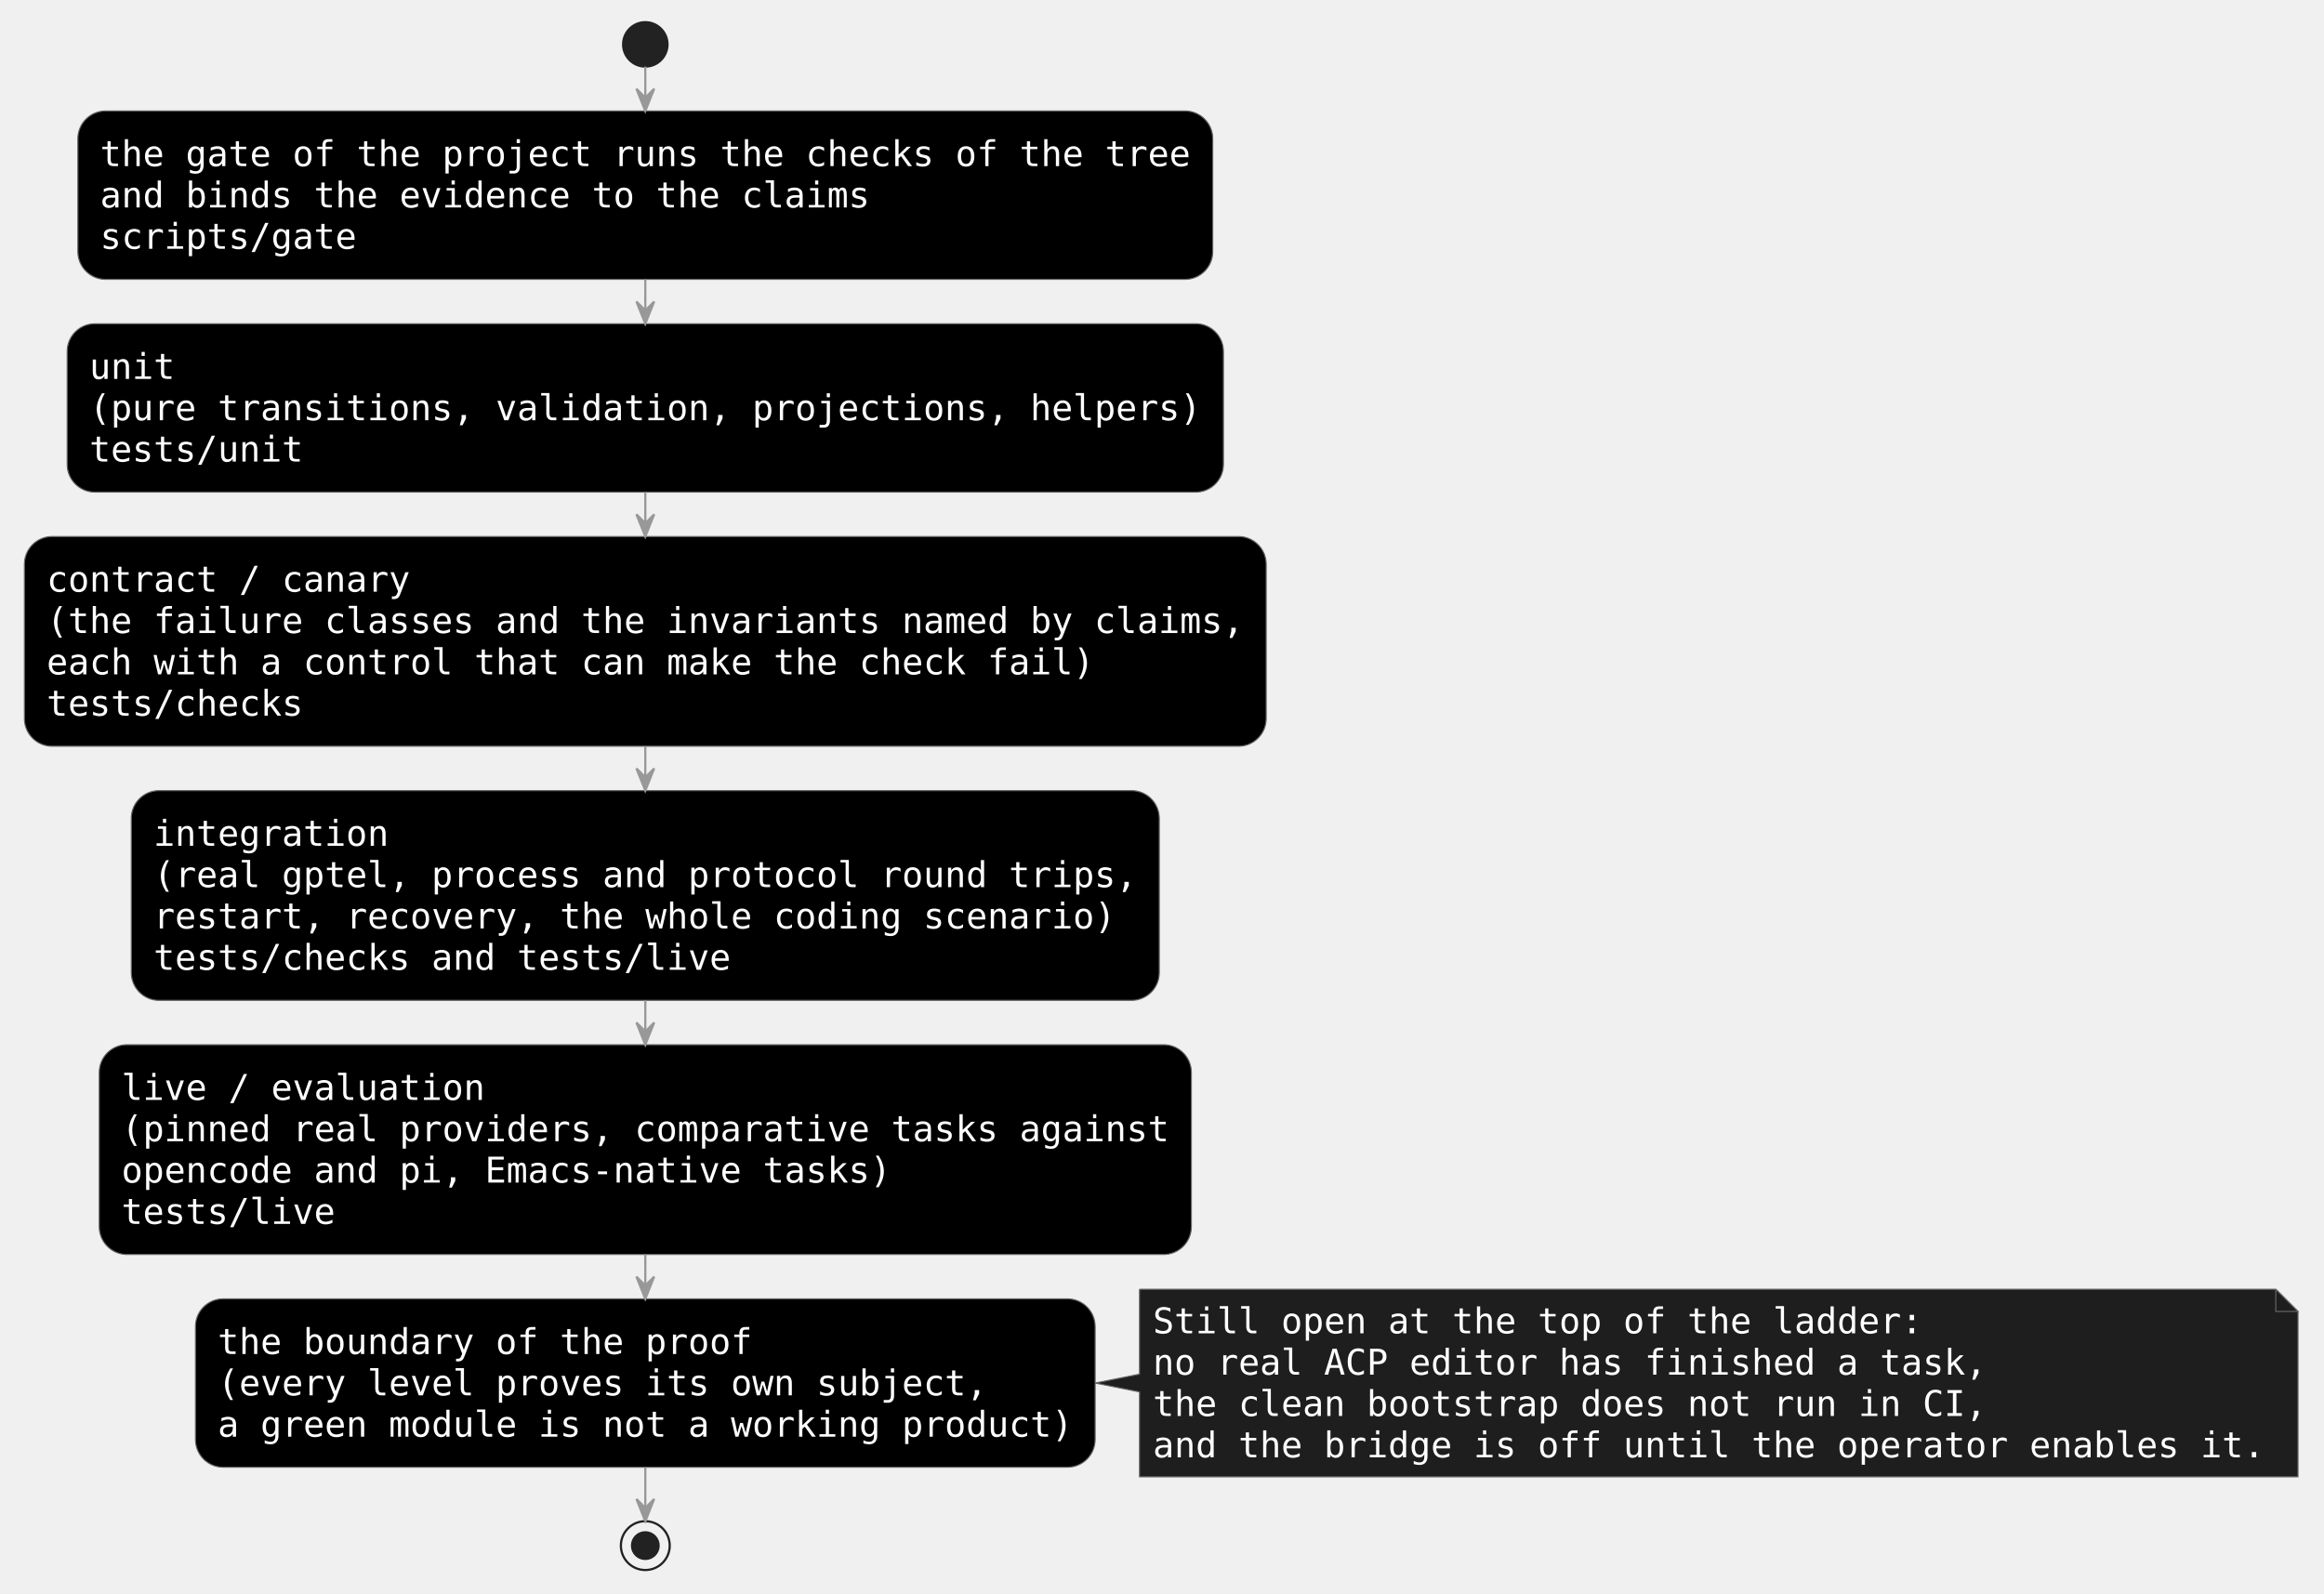
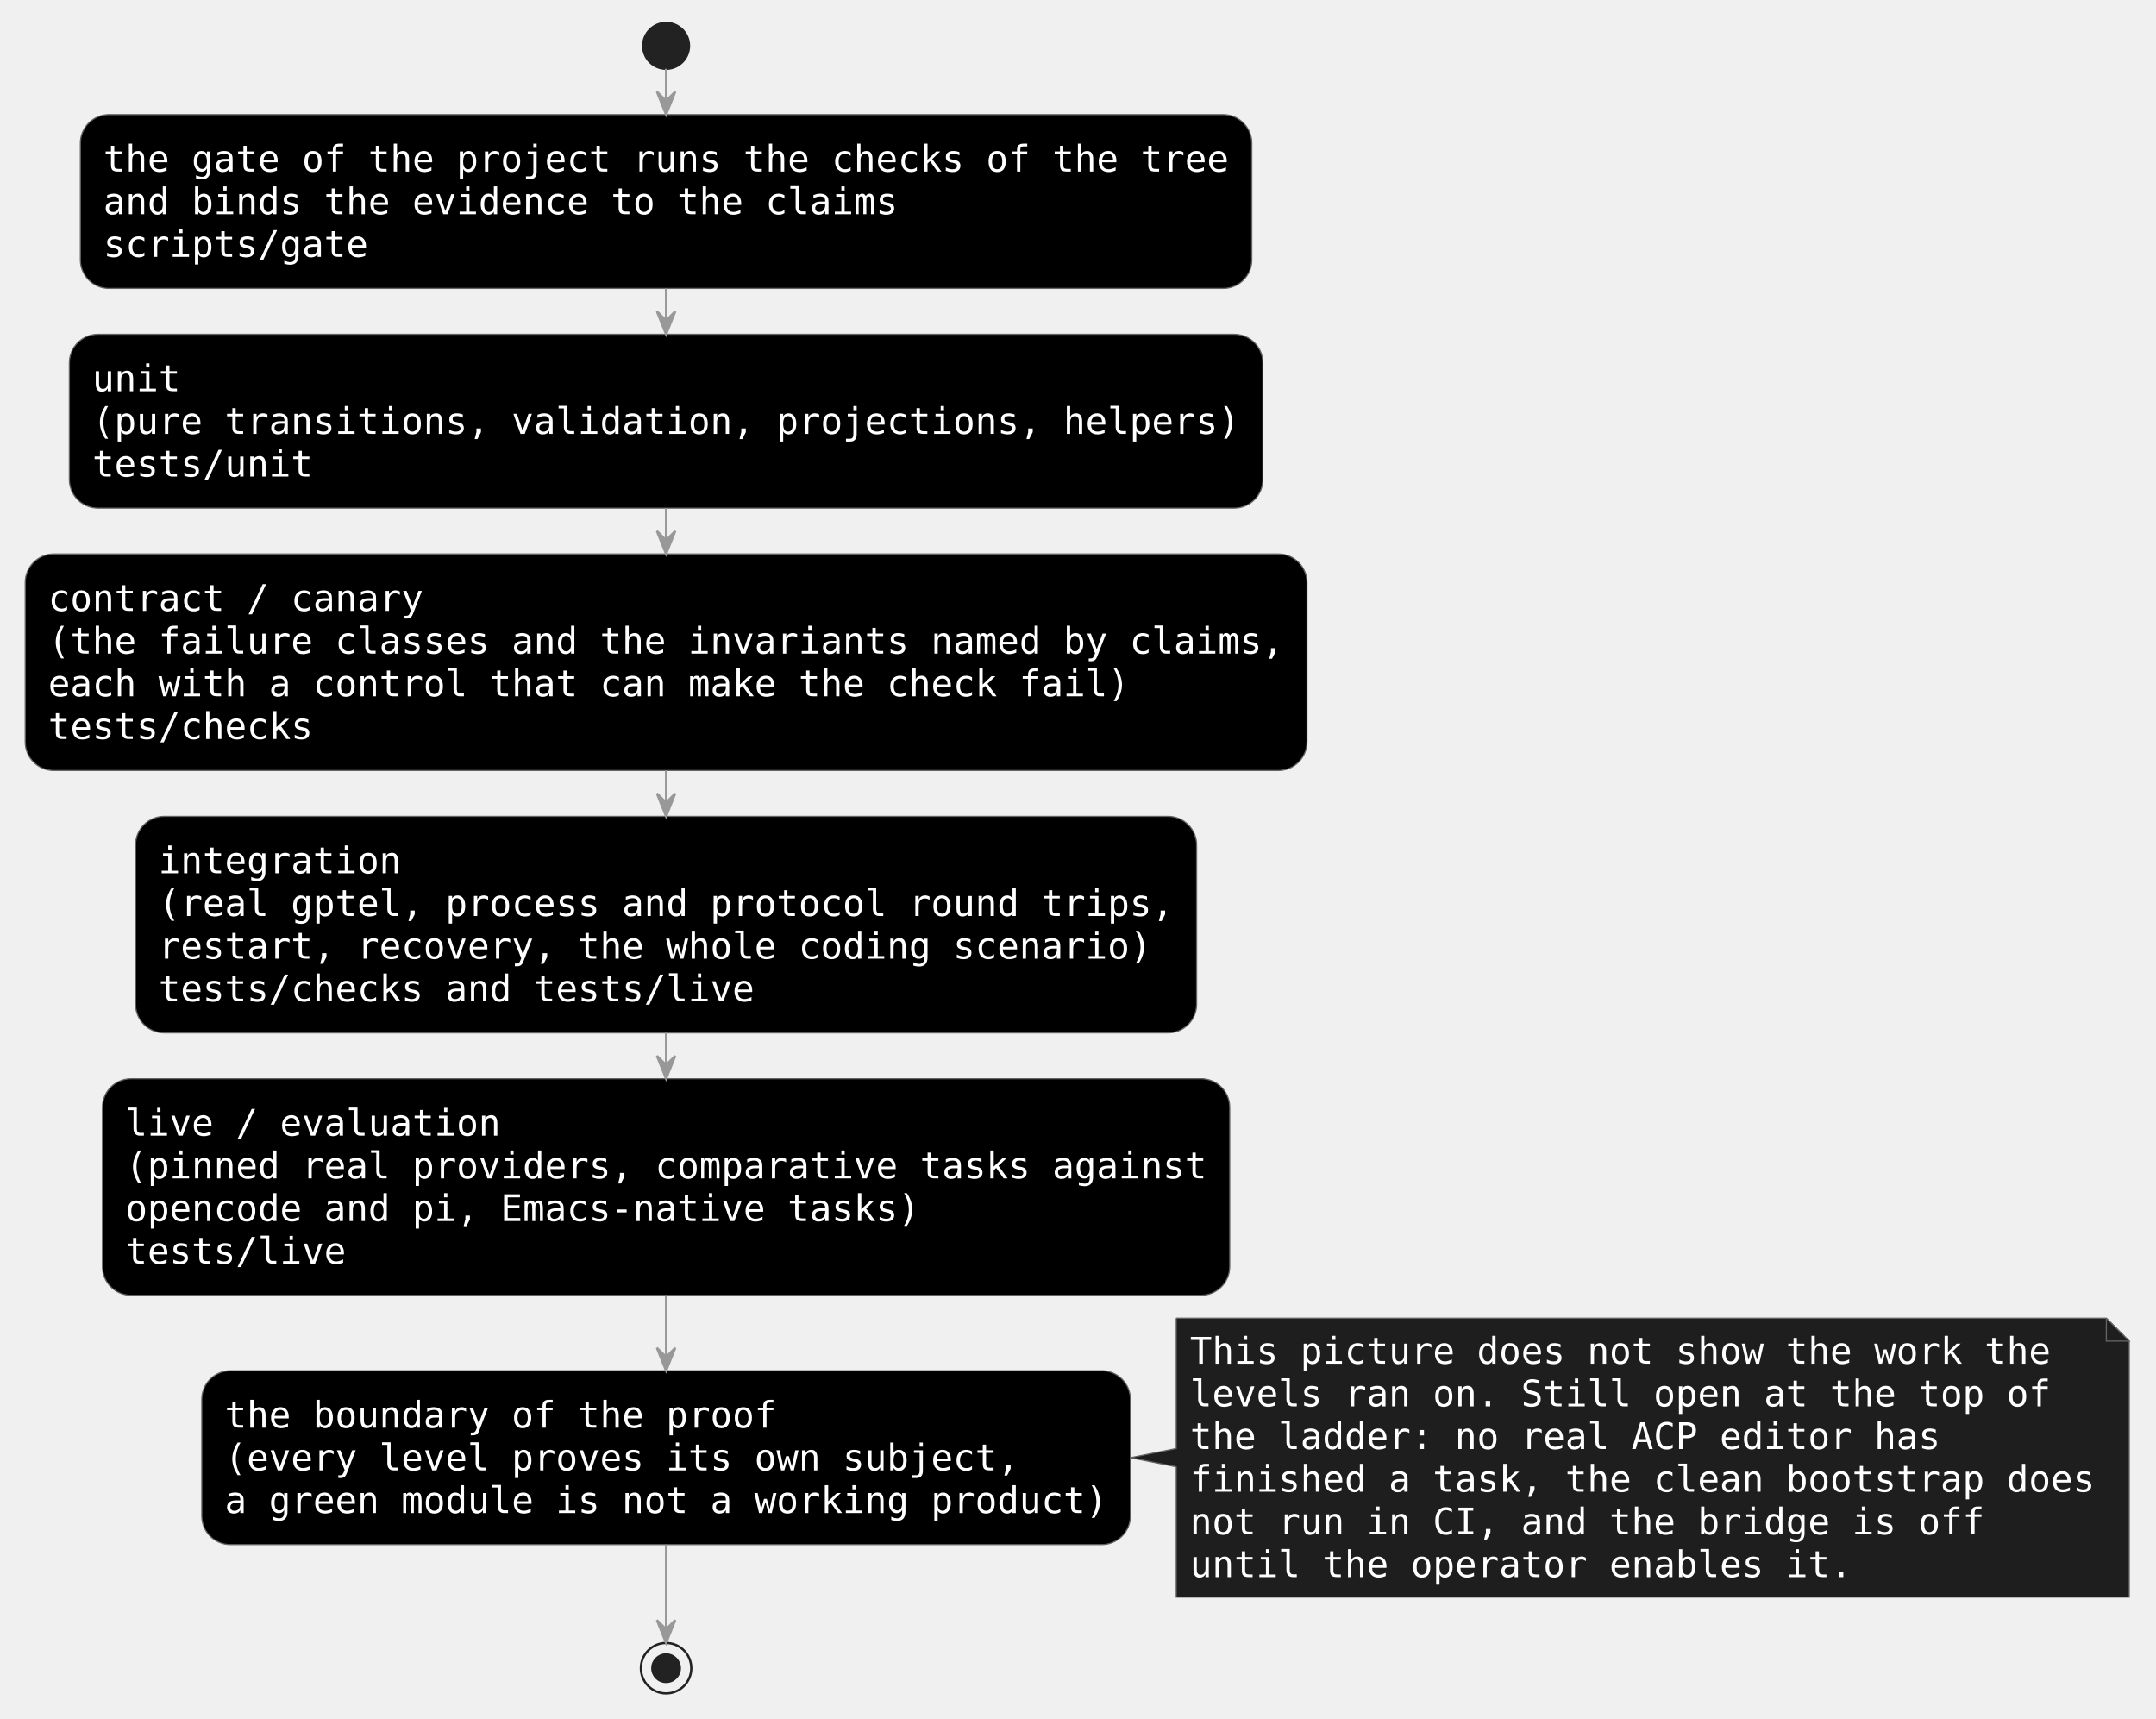
- <svg xmlns="http://www.w3.org/2000/svg" contentStyleType="text/css" data-diagram-type="ACTIVITY" height="718px" preserveAspectRatio="none" style="width:1047px;height:718px;background:#000000;" version="1.1" viewBox="0 0 1047 718" width="1047px" zoomAndPan="magnify">
+ <svg xmlns="http://www.w3.org/2000/svg" contentStyleType="text/css" data-diagram-type="ACTIVITY" height="750px" preserveAspectRatio="none" style="width:941px;height:750px;background:#000000;" version="1.1" viewBox="0 0 941 750" width="941px" zoomAndPan="magnify">
  <defs />
  <g>
    <ellipse cx="290.719" cy="20" fill="#222222" rx="10" ry="10" style="stroke:#222222;stroke-width:1;" />
    <rect fill="#000000" height="75.875" rx="12.5" ry="12.5" style="stroke:#646464;stroke-width:0.5;" width="511.273" x="35.082" y="50" />
    <text fill="#FFFFFF" font-family="'DejaVu Sans Mono'" font-size="16" lengthAdjust="spacing" textLength="491.273" x="45.082" y="74.852">the gate of the project runs the checks of the tree</text>
    <text fill="#FFFFFF" font-family="'DejaVu Sans Mono'" font-size="16" lengthAdjust="spacing" textLength="346.781" x="45.082" y="93.477">and binds the evidence to the claims</text>
    <text fill="#FFFFFF" font-family="'DejaVu Sans Mono'" font-size="16" lengthAdjust="spacing" textLength="115.594" x="45.082" y="112.102">scripts/gate</text>
    <rect fill="#000000" height="75.875" rx="12.5" ry="12.5" style="stroke:#646464;stroke-width:0.5;" width="520.906" x="30.266" y="145.875" />
    <text fill="#FFFFFF" font-family="'DejaVu Sans Mono'" font-size="16" lengthAdjust="spacing" textLength="38.531" x="40.266" y="170.727">unit</text>
    <text fill="#FFFFFF" font-family="'DejaVu Sans Mono'" font-size="16" lengthAdjust="spacing" textLength="500.906" x="40.266" y="189.352">(pure transitions, validation, projections, helpers)</text>
    <text fill="#FFFFFF" font-family="'DejaVu Sans Mono'" font-size="16" lengthAdjust="spacing" textLength="96.328" x="40.266" y="207.977">tests/unit</text>
    <rect fill="#000000" height="94.5" rx="12.5" ry="12.5" style="stroke:#646464;stroke-width:0.5;" width="559.438" x="11" y="241.75" />
    <text fill="#FFFFFF" font-family="'DejaVu Sans Mono'" font-size="16" lengthAdjust="spacing" textLength="163.758" x="21" y="266.602">contract / canary</text>
    <text fill="#FFFFFF" font-family="'DejaVu Sans Mono'" font-size="16" lengthAdjust="spacing" textLength="539.438" x="21" y="285.227">(the failure classes and the invariants named by claims,</text>
    <text fill="#FFFFFF" font-family="'DejaVu Sans Mono'" font-size="16" lengthAdjust="spacing" textLength="472.008" x="21" y="303.852">each with a control that can make the check fail)</text>
    <text fill="#FFFFFF" font-family="'DejaVu Sans Mono'" font-size="16" lengthAdjust="spacing" textLength="115.594" x="21" y="322.477">tests/checks</text>
    <rect fill="#000000" height="94.5" rx="12.5" ry="12.5" style="stroke:#646464;stroke-width:0.5;" width="463.109" x="59.164" y="356.25" />
    <text fill="#FFFFFF" font-family="'DejaVu Sans Mono'" font-size="16" lengthAdjust="spacing" textLength="105.961" x="69.164" y="381.102">integration</text>
    <text fill="#FFFFFF" font-family="'DejaVu Sans Mono'" font-size="16" lengthAdjust="spacing" textLength="443.109" x="69.164" y="399.727">(real gptel, process and protocol round trips,</text>
    <text fill="#FFFFFF" font-family="'DejaVu Sans Mono'" font-size="16" lengthAdjust="spacing" textLength="433.477" x="69.164" y="418.352">restart, recovery, the whole coding scenario)</text>
    <text fill="#FFFFFF" font-family="'DejaVu Sans Mono'" font-size="16" lengthAdjust="spacing" textLength="260.086" x="69.164" y="436.977">tests/checks and tests/live</text>
    <rect fill="#000000" height="94.5" rx="12.5" ry="12.5" style="stroke:#646464;stroke-width:0.5;" width="492.008" x="44.715" y="470.75" />
    <text fill="#FFFFFF" font-family="'DejaVu Sans Mono'" font-size="16" lengthAdjust="spacing" textLength="163.758" x="54.715" y="495.602">live / evaluation</text>
    <text fill="#FFFFFF" font-family="'DejaVu Sans Mono'" font-size="16" lengthAdjust="spacing" textLength="472.008" x="54.715" y="514.227">(pinned real providers, comparative tasks against</text>
    <text fill="#FFFFFF" font-family="'DejaVu Sans Mono'" font-size="16" lengthAdjust="spacing" textLength="346.781" x="54.715" y="532.852">opencode and pi, Emacs-native tasks)</text>
    <text fill="#FFFFFF" font-family="'DejaVu Sans Mono'" font-size="16" lengthAdjust="spacing" textLength="96.328" x="54.715" y="551.477">tests/live</text>
-     <path d="M513.375,580.938 L513.375,619.188 L493.375,623.188 L513.375,627.188 L513.375,665.438 A0,0 0 0 0 513.375,665.438 L1035.281,665.438 A0,0 0 0 0 1035.281,665.438 L1035.281,590.938 L1025.281,580.938 L513.375,580.938 A0,0 0 0 0 513.375,580.938" fill="#1E1E1E" style="stroke:#646464;stroke-width:0.5;" />
-     <path d="M1025.281,580.938 L1025.281,590.938 L1035.281,590.938 L1025.281,580.938" fill="#1E1E1E" style="stroke:#646464;stroke-width:0.5;" />
-     <text fill="#FFFFFF" font-family="'DejaVu Sans Mono'" font-size="16" lengthAdjust="spacing" textLength="346.781" x="519.375" y="600.789">Still open at the top of the ladder:</text>
-     <text fill="#FFFFFF" font-family="'DejaVu Sans Mono'" font-size="16" lengthAdjust="spacing" textLength="375.68" x="519.375" y="619.414">no real ACP editor has finished a task,</text>
-     <text fill="#FFFFFF" font-family="'DejaVu Sans Mono'" font-size="16" lengthAdjust="spacing" textLength="375.68" x="519.375" y="638.039">the clean bootstrap does not run in CI,</text>
-     <text fill="#FFFFFF" font-family="'DejaVu Sans Mono'" font-size="16" lengthAdjust="spacing" textLength="500.906" x="519.375" y="656.664">and the bridge is off until the operator enables it.</text>
-     <rect fill="#000000" height="75.875" rx="12.5" ry="12.5" style="stroke:#646464;stroke-width:0.5;" width="405.312" x="88.062" y="585.25" />
-     <text fill="#FFFFFF" font-family="'DejaVu Sans Mono'" font-size="16" lengthAdjust="spacing" textLength="240.82" x="98.062" y="610.102">the boundary of the proof</text>
-     <text fill="#FFFFFF" font-family="'DejaVu Sans Mono'" font-size="16" lengthAdjust="spacing" textLength="346.781" x="98.062" y="628.727">(every level proves its own subject,</text>
-     <text fill="#FFFFFF" font-family="'DejaVu Sans Mono'" font-size="16" lengthAdjust="spacing" textLength="385.312" x="98.062" y="647.352">a green module is not a working product)</text>
-     <ellipse cx="290.719" cy="696.438" fill="none" rx="11" ry="11" style="stroke:#222222;stroke-width:1;" />
-     <ellipse cx="290.719" cy="696.438" fill="#222222" rx="6" ry="6" style="stroke:#222222;stroke-width:1;" />
+     <path d="M513.375,575.25 L513.375,632.125 L493.375,636.125 L513.375,640.125 L513.375,697 A0,0 0 0 0 513.375,697 L929.32,697 A0,0 0 0 0 929.32,697 L929.32,585.25 L919.32,575.25 L513.375,575.25 A0,0 0 0 0 513.375,575.25" fill="#1E1E1E" style="stroke:#646464;stroke-width:0.5;" />
+     <path d="M919.32,575.25 L919.32,585.25 L929.32,585.25 L919.32,575.25" fill="#1E1E1E" style="stroke:#646464;stroke-width:0.5;" />
+     <text fill="#FFFFFF" font-family="'DejaVu Sans Mono'" font-size="16" lengthAdjust="spacing" textLength="375.68" x="519.375" y="595.102">This picture does not show the work the</text>
+     <text fill="#FFFFFF" font-family="'DejaVu Sans Mono'" font-size="16" lengthAdjust="spacing" textLength="385.312" x="519.375" y="613.727">levels ran on.  Still open at the top of</text>
+     <text fill="#FFFFFF" font-family="'DejaVu Sans Mono'" font-size="16" lengthAdjust="spacing" textLength="327.516" x="519.375" y="632.352">the ladder: no real ACP editor has</text>
+     <text fill="#FFFFFF" font-family="'DejaVu Sans Mono'" font-size="16" lengthAdjust="spacing" textLength="394.945" x="519.375" y="650.977">finished a task, the clean bootstrap does</text>
+     <text fill="#FFFFFF" font-family="'DejaVu Sans Mono'" font-size="16" lengthAdjust="spacing" textLength="346.781" x="519.375" y="669.602">not run in CI, and the bridge is off</text>
+     <text fill="#FFFFFF" font-family="'DejaVu Sans Mono'" font-size="16" lengthAdjust="spacing" textLength="288.984" x="519.375" y="688.227">until the operator enables it.</text>
+     <rect fill="#000000" height="75.875" rx="12.5" ry="12.5" style="stroke:#646464;stroke-width:0.5;" width="405.312" x="88.062" y="598.188" />
+     <text fill="#FFFFFF" font-family="'DejaVu Sans Mono'" font-size="16" lengthAdjust="spacing" textLength="240.82" x="98.062" y="623.039">the boundary of the proof</text>
+     <text fill="#FFFFFF" font-family="'DejaVu Sans Mono'" font-size="16" lengthAdjust="spacing" textLength="346.781" x="98.062" y="641.664">(every level proves its own subject,</text>
+     <text fill="#FFFFFF" font-family="'DejaVu Sans Mono'" font-size="16" lengthAdjust="spacing" textLength="385.312" x="98.062" y="660.289">a green module is not a working product)</text>
+     <ellipse cx="290.719" cy="728" fill="none" rx="11" ry="11" style="stroke:#222222;stroke-width:1;" />
+     <ellipse cx="290.719" cy="728" fill="#222222" rx="6" ry="6" style="stroke:#222222;stroke-width:1;" />
    <line style="stroke:#989898;stroke-width:1;" x1="290.719" x2="290.719" y1="30" y2="50" />
    <polygon fill="#989898" points="286.719,40,290.719,50,294.719,40,290.719,44" style="stroke:#989898;stroke-width:1;" />
    <line style="stroke:#989898;stroke-width:1;" x1="290.719" x2="290.719" y1="125.875" y2="145.875" />
    <polygon fill="#989898" points="286.719,135.875,290.719,145.875,294.719,135.875,290.719,139.875" style="stroke:#989898;stroke-width:1;" />
    <line style="stroke:#989898;stroke-width:1;" x1="290.719" x2="290.719" y1="221.75" y2="241.75" />
    <polygon fill="#989898" points="286.719,231.75,290.719,241.75,294.719,231.75,290.719,235.75" style="stroke:#989898;stroke-width:1;" />
    <line style="stroke:#989898;stroke-width:1;" x1="290.719" x2="290.719" y1="336.25" y2="356.25" />
    <polygon fill="#989898" points="286.719,346.25,290.719,356.25,294.719,346.25,290.719,350.25" style="stroke:#989898;stroke-width:1;" />
    <line style="stroke:#989898;stroke-width:1;" x1="290.719" x2="290.719" y1="450.75" y2="470.75" />
    <polygon fill="#989898" points="286.719,460.75,290.719,470.75,294.719,460.75,290.719,464.75" style="stroke:#989898;stroke-width:1;" />
-     <line style="stroke:#989898;stroke-width:1;" x1="290.719" x2="290.719" y1="565.25" y2="585.25" />
-     <polygon fill="#989898" points="286.719,575.25,290.719,585.25,294.719,575.25,290.719,579.25" style="stroke:#989898;stroke-width:1;" />
-     <line style="stroke:#989898;stroke-width:1;" x1="290.719" x2="290.719" y1="661.125" y2="685.438" />
-     <polygon fill="#989898" points="286.719,675.438,290.719,685.438,294.719,675.438,290.719,679.438" style="stroke:#989898;stroke-width:1;" />
+     <line style="stroke:#989898;stroke-width:1;" x1="290.719" x2="290.719" y1="565.25" y2="598.188" />
+     <polygon fill="#989898" points="286.719,588.188,290.719,598.188,294.719,588.188,290.719,592.188" style="stroke:#989898;stroke-width:1;" />
+     <line style="stroke:#989898;stroke-width:1;" x1="290.719" x2="290.719" y1="674.062" y2="717" />
+     <polygon fill="#989898" points="286.719,707,290.719,717,294.719,707,290.719,711" style="stroke:#989898;stroke-width:1;" />
  </g>
</svg>
